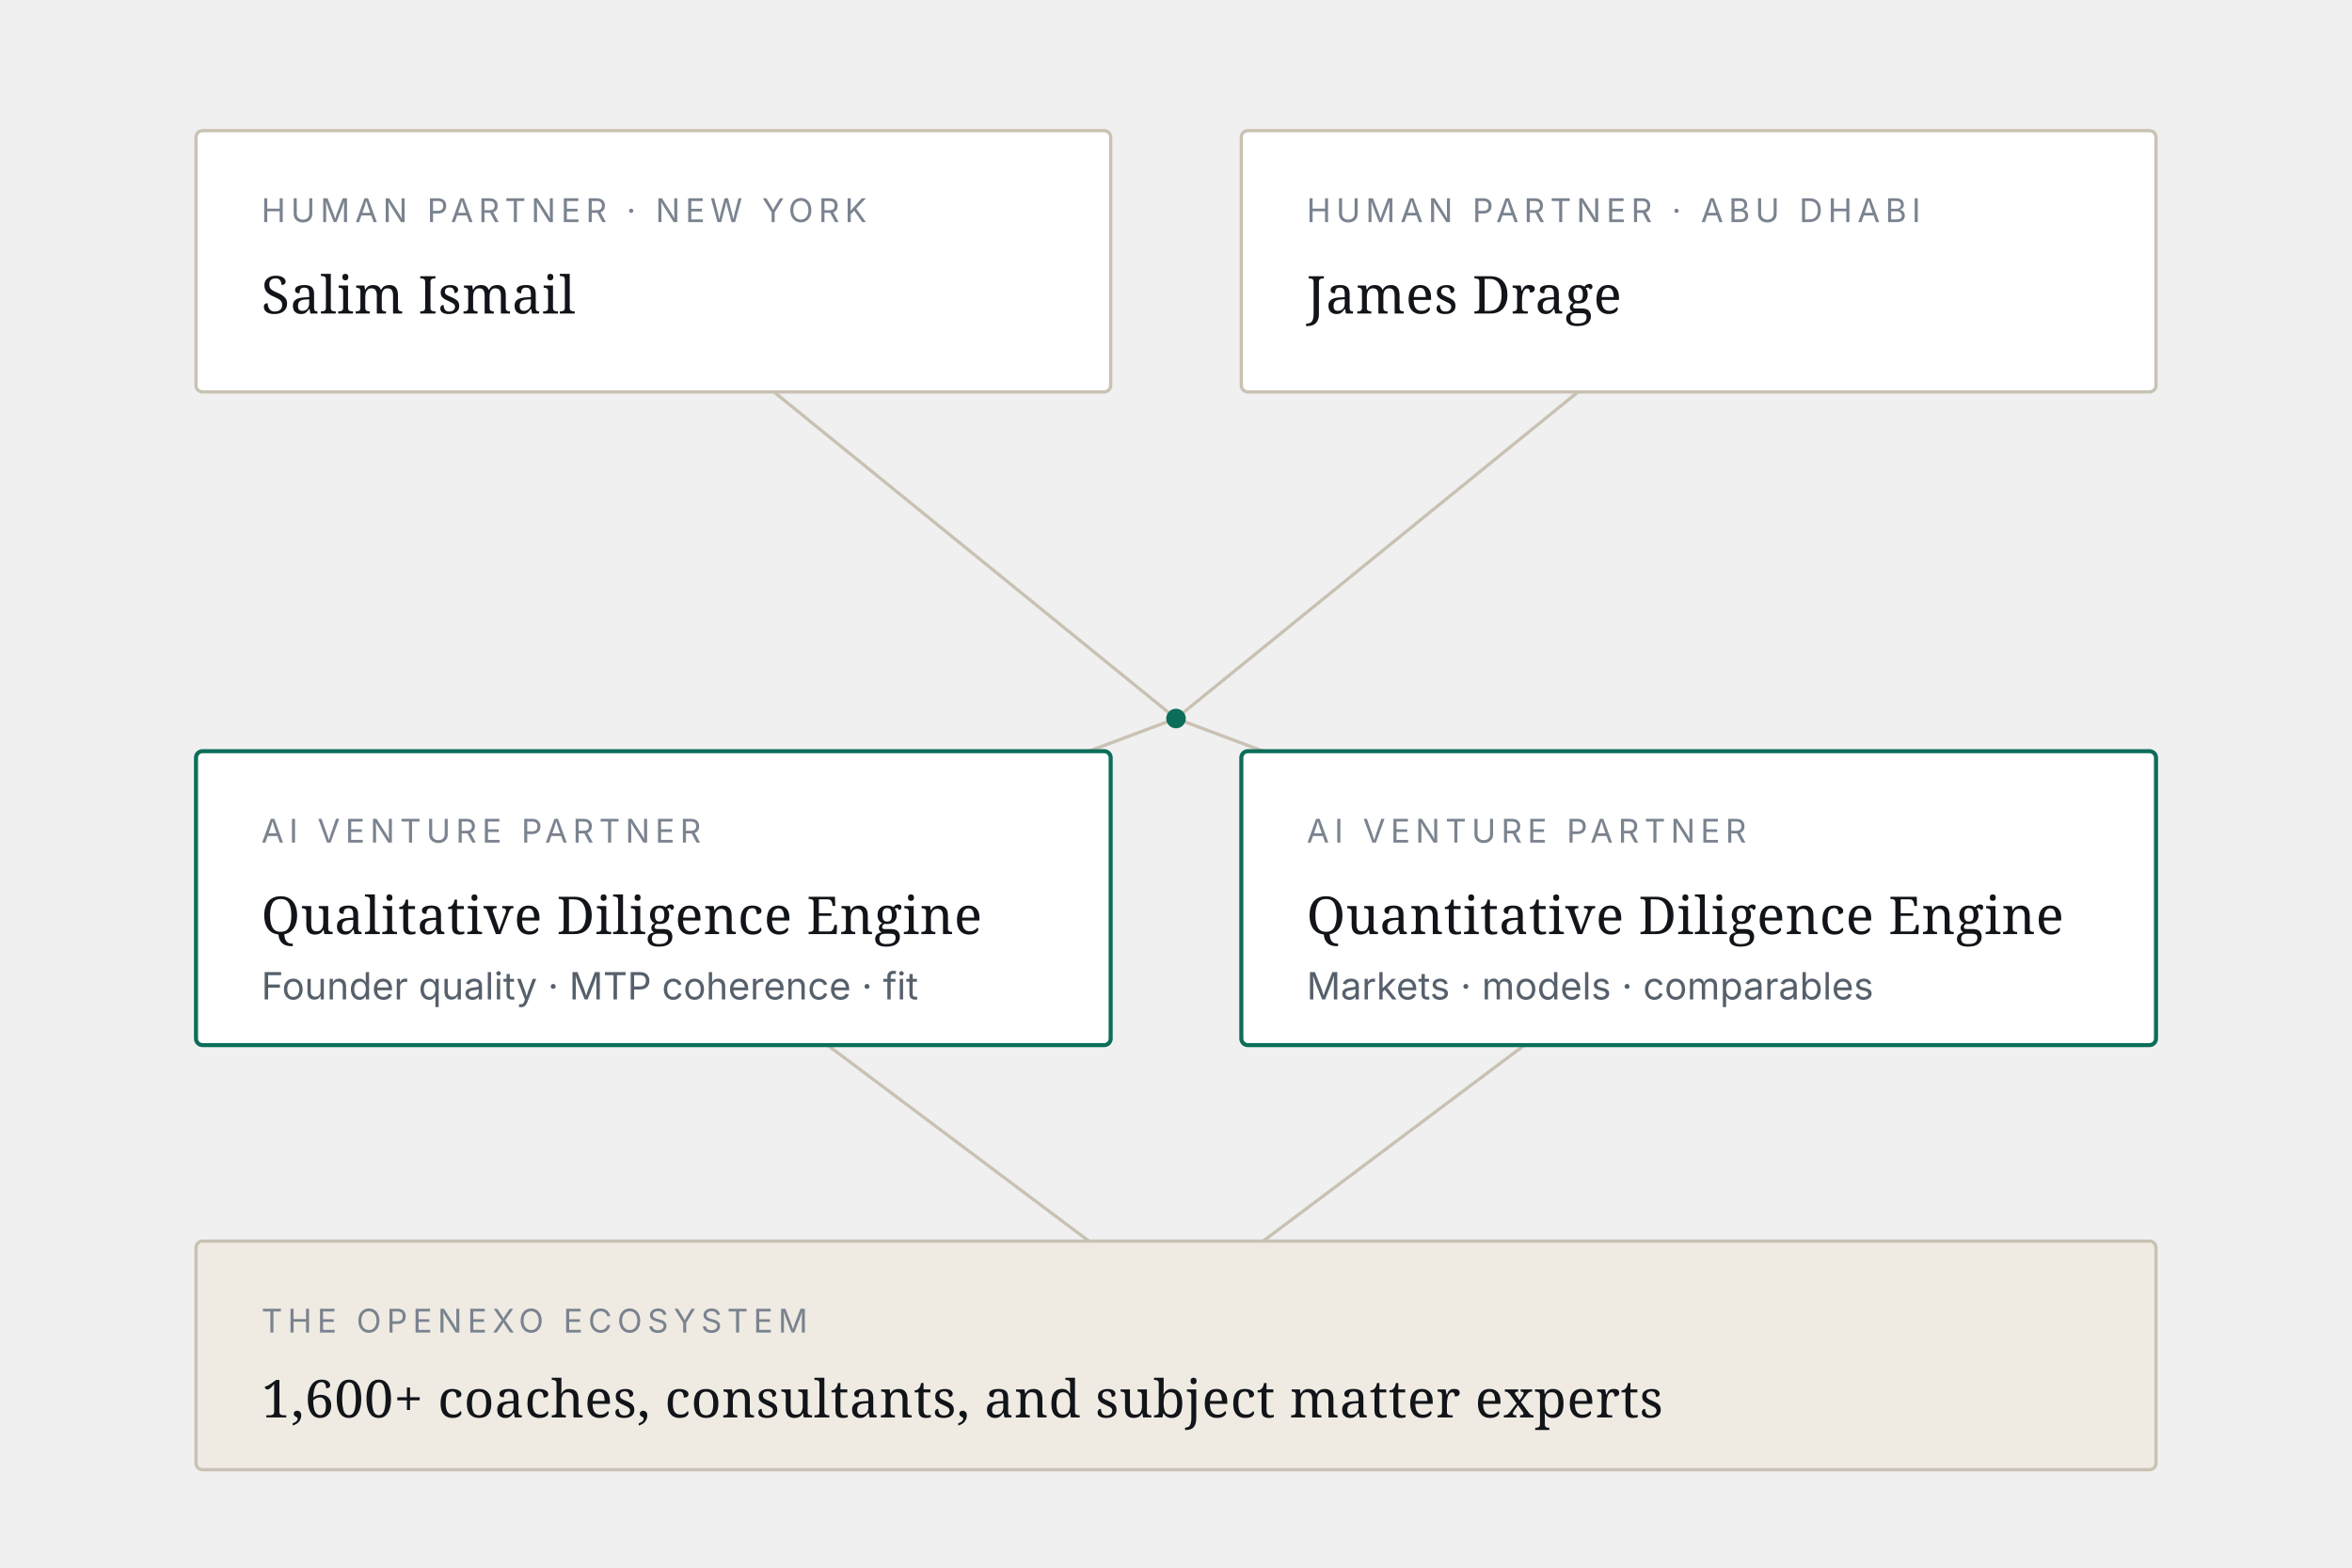
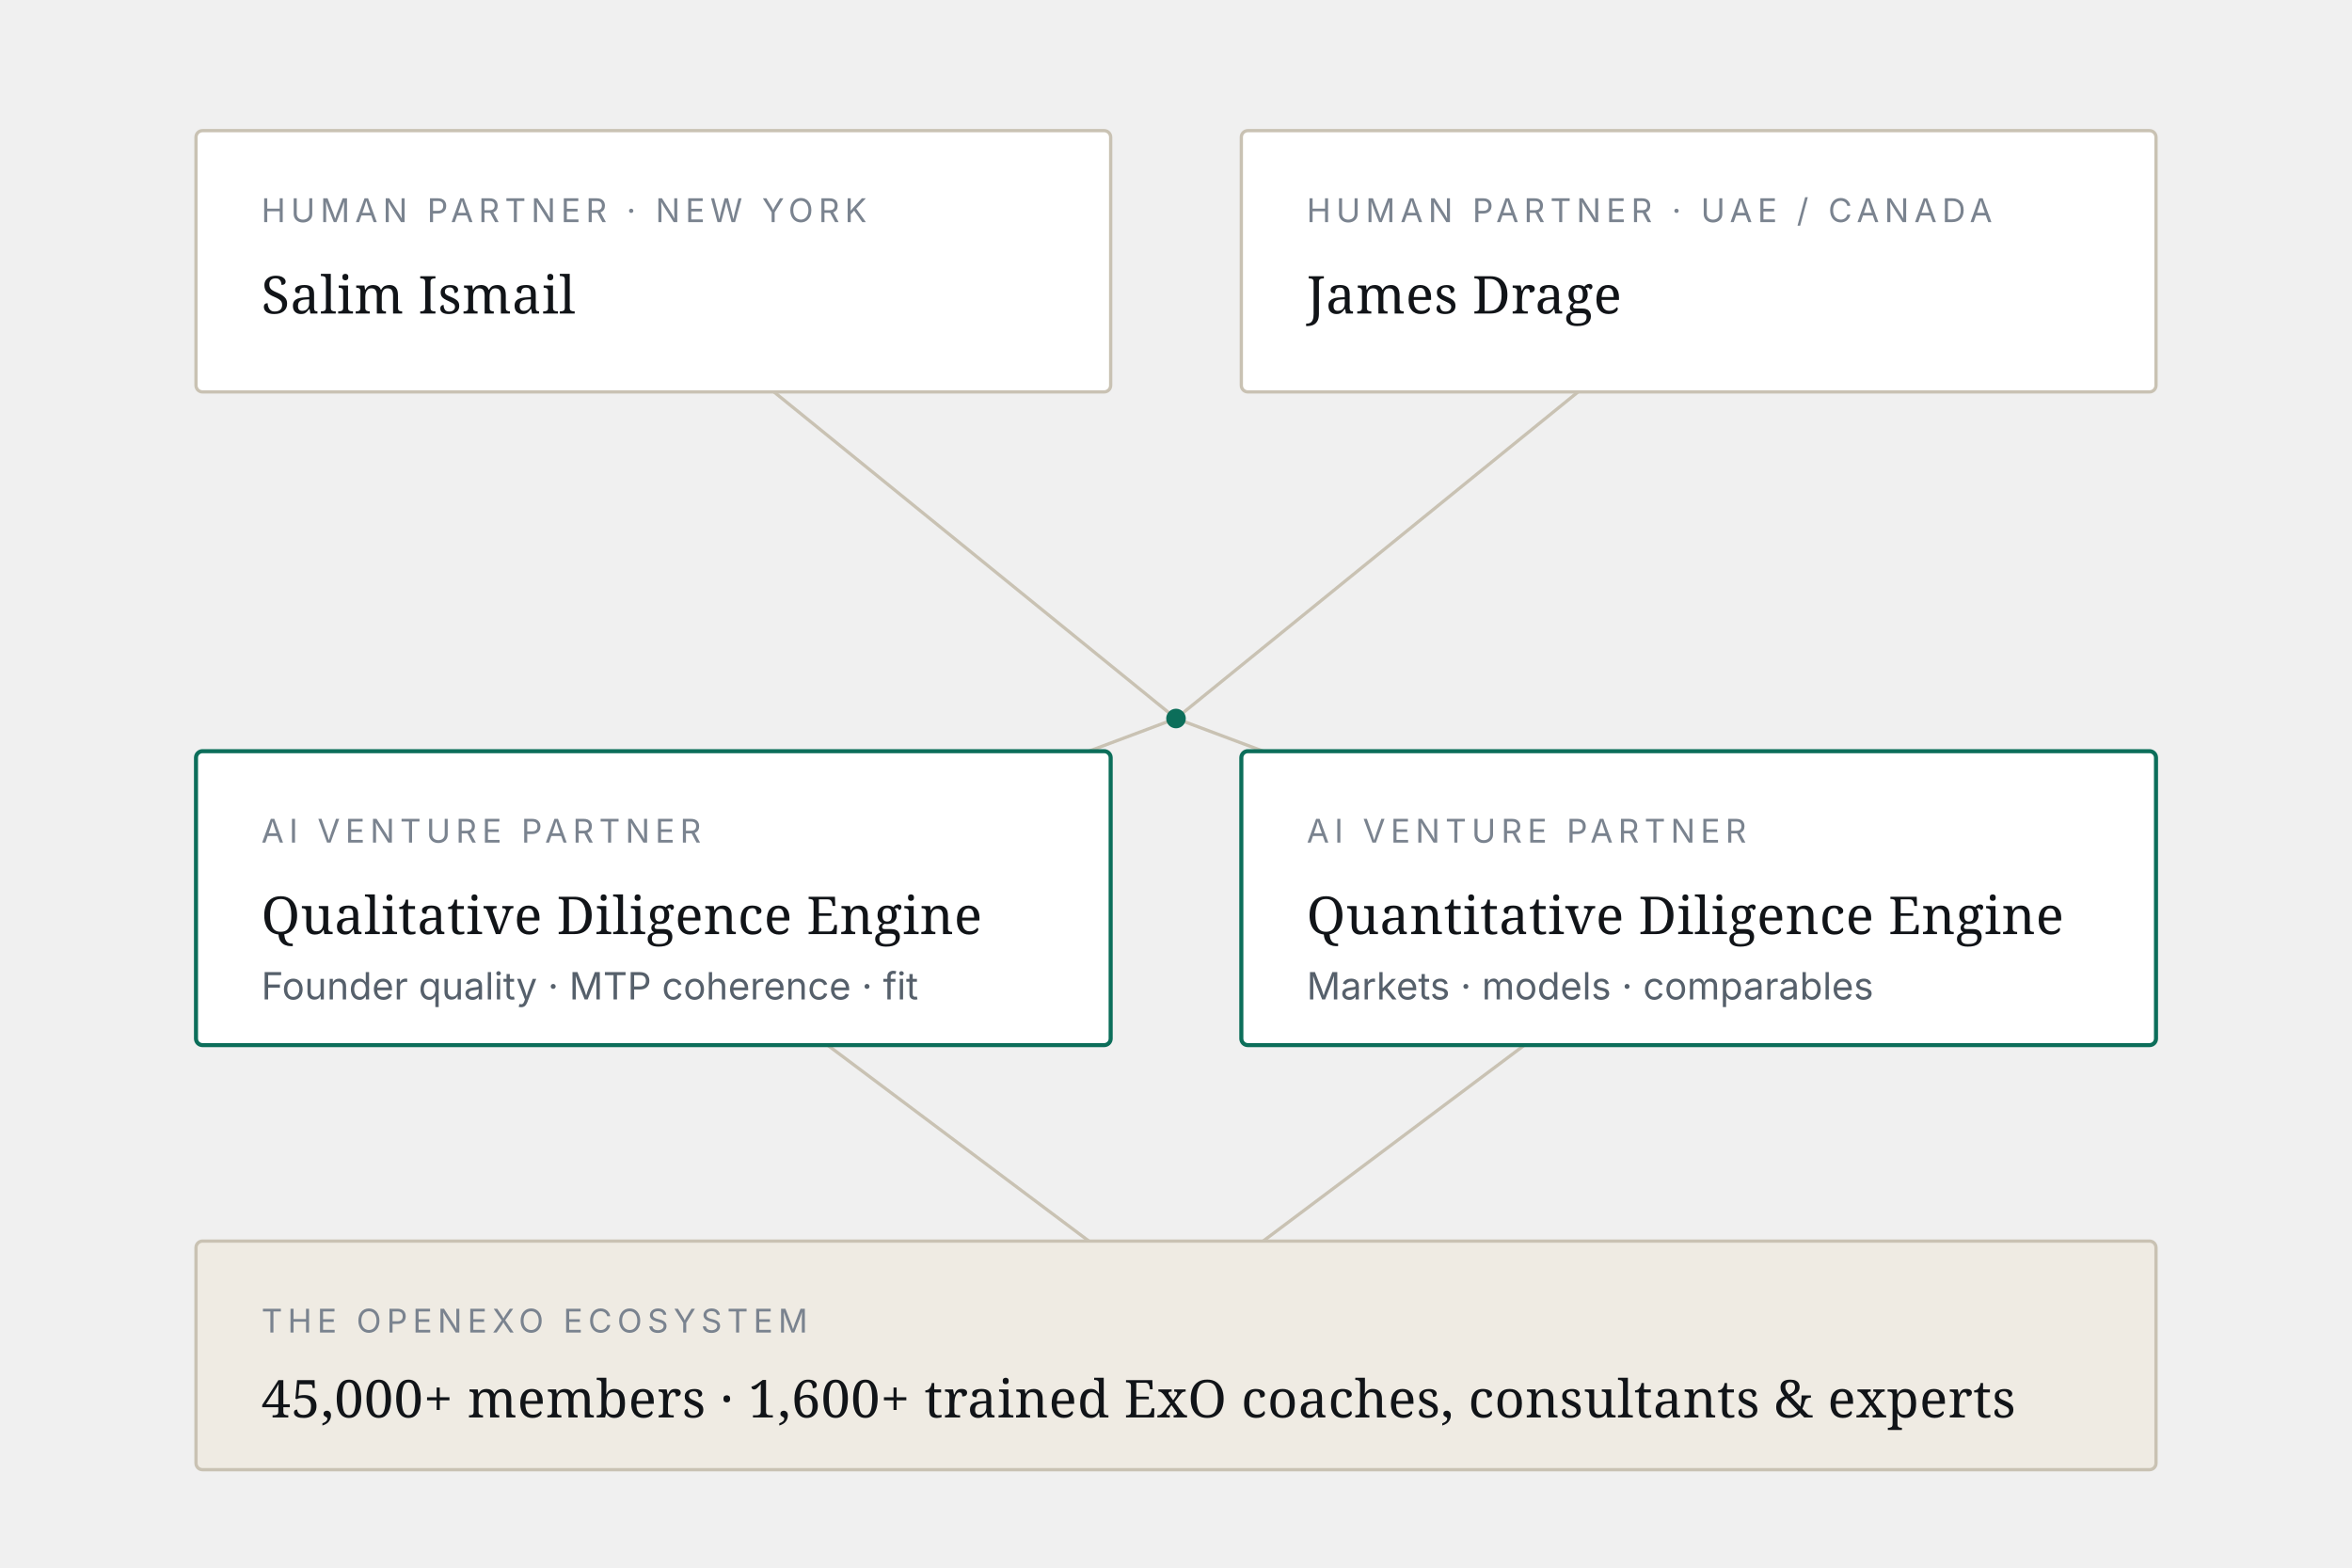
<svg xmlns="http://www.w3.org/2000/svg" viewBox="0 0 720 480" role="img" aria-labelledby="psTitle psDesc">
  <style>
    .node    { fill: #ffffff; stroke: #c9c2b3; stroke-width: 1; }
    .node-accent { fill: #ffffff; stroke: #0c6e5a; stroke-width: 1.25; }
    .base    { fill: #efebe3; stroke: #c9c2b3; stroke-width: 1; }
    .line    { stroke: #c9c2b3; stroke-width: 1; fill: none; }
    .dot     { fill: #0c6e5a; }
    .label-l { font-family: "Fraunces","Tiempos Headline","Georgia",serif; font-size: 16px; fill: #111418; letter-spacing: 0.01em; }
    .label-d { font-family: "Inter","Söhne",system-ui,sans-serif; font-size: 11.5px; fill: #56606b; }
    .label-m { font-family: "Inter","Söhne",system-ui,sans-serif; font-size: 10px; fill: #7a838f; letter-spacing: 0.16em; text-transform: uppercase; }
  </style>
  <path class="line" d="M 200 90  L 360 220" />
  <path class="line" d="M 520 90  L 360 220" />
  <path class="line" d="M 200 280 L 360 220" />
  <path class="line" d="M 520 280 L 360 220" />
  <path class="line" d="M 200 280 L 360 400" />
  <path class="line" d="M 520 280 L 360 400" />
  <circle class="dot" cx="360" cy="220" r="3" />
  <g>
    <rect class="node" x="60" y="40" width="280" height="80" rx="2" />
    <text class="label-m" x="80" y="68">HUMAN PARTNER · NEW YORK</text>
    <text class="label-l" x="80" y="96">Salim Ismail</text>
  </g>
  <g>
    <rect class="node" x="380" y="40" width="280" height="80" rx="2" />
-     <text class="label-m" x="400" y="68">HUMAN PARTNER · ABU DHABI</text>
+     <text class="label-m" x="400" y="68">HUMAN PARTNER · UAE / CANADA</text>
    <text class="label-l" x="400" y="96">James Drage</text>
  </g>
  <g>
    <rect class="node-accent" x="60" y="230" width="280" height="90" rx="2" />
    <text class="label-m" x="80" y="258">AI VENTURE PARTNER</text>
    <text class="label-l" x="80" y="286">Qualitative Diligence Engine</text>
    <text class="label-d" x="80" y="306">Founder quality · MTP coherence · fit</text>
  </g>
  <g>
    <rect class="node-accent" x="380" y="230" width="280" height="90" rx="2" />
    <text class="label-m" x="400" y="258">AI VENTURE PARTNER</text>
    <text class="label-l" x="400" y="286">Quantitative Diligence Engine</text>
    <text class="label-d" x="400" y="306">Markets · models · comparables</text>
  </g>
  <g>
    <rect class="base" x="60" y="380" width="600" height="70" rx="2" />
    <text class="label-m" x="80" y="408">THE OPENEXO ECOSYSTEM</text>
-     <text class="label-l" x="80" y="434">1,600+ coaches, consultants, and subject matter experts</text>
+     <text class="label-l" x="80" y="434">45,000+ members · 1,600+ trained ExO coaches, consultants &amp; experts</text>
  </g>
</svg>
